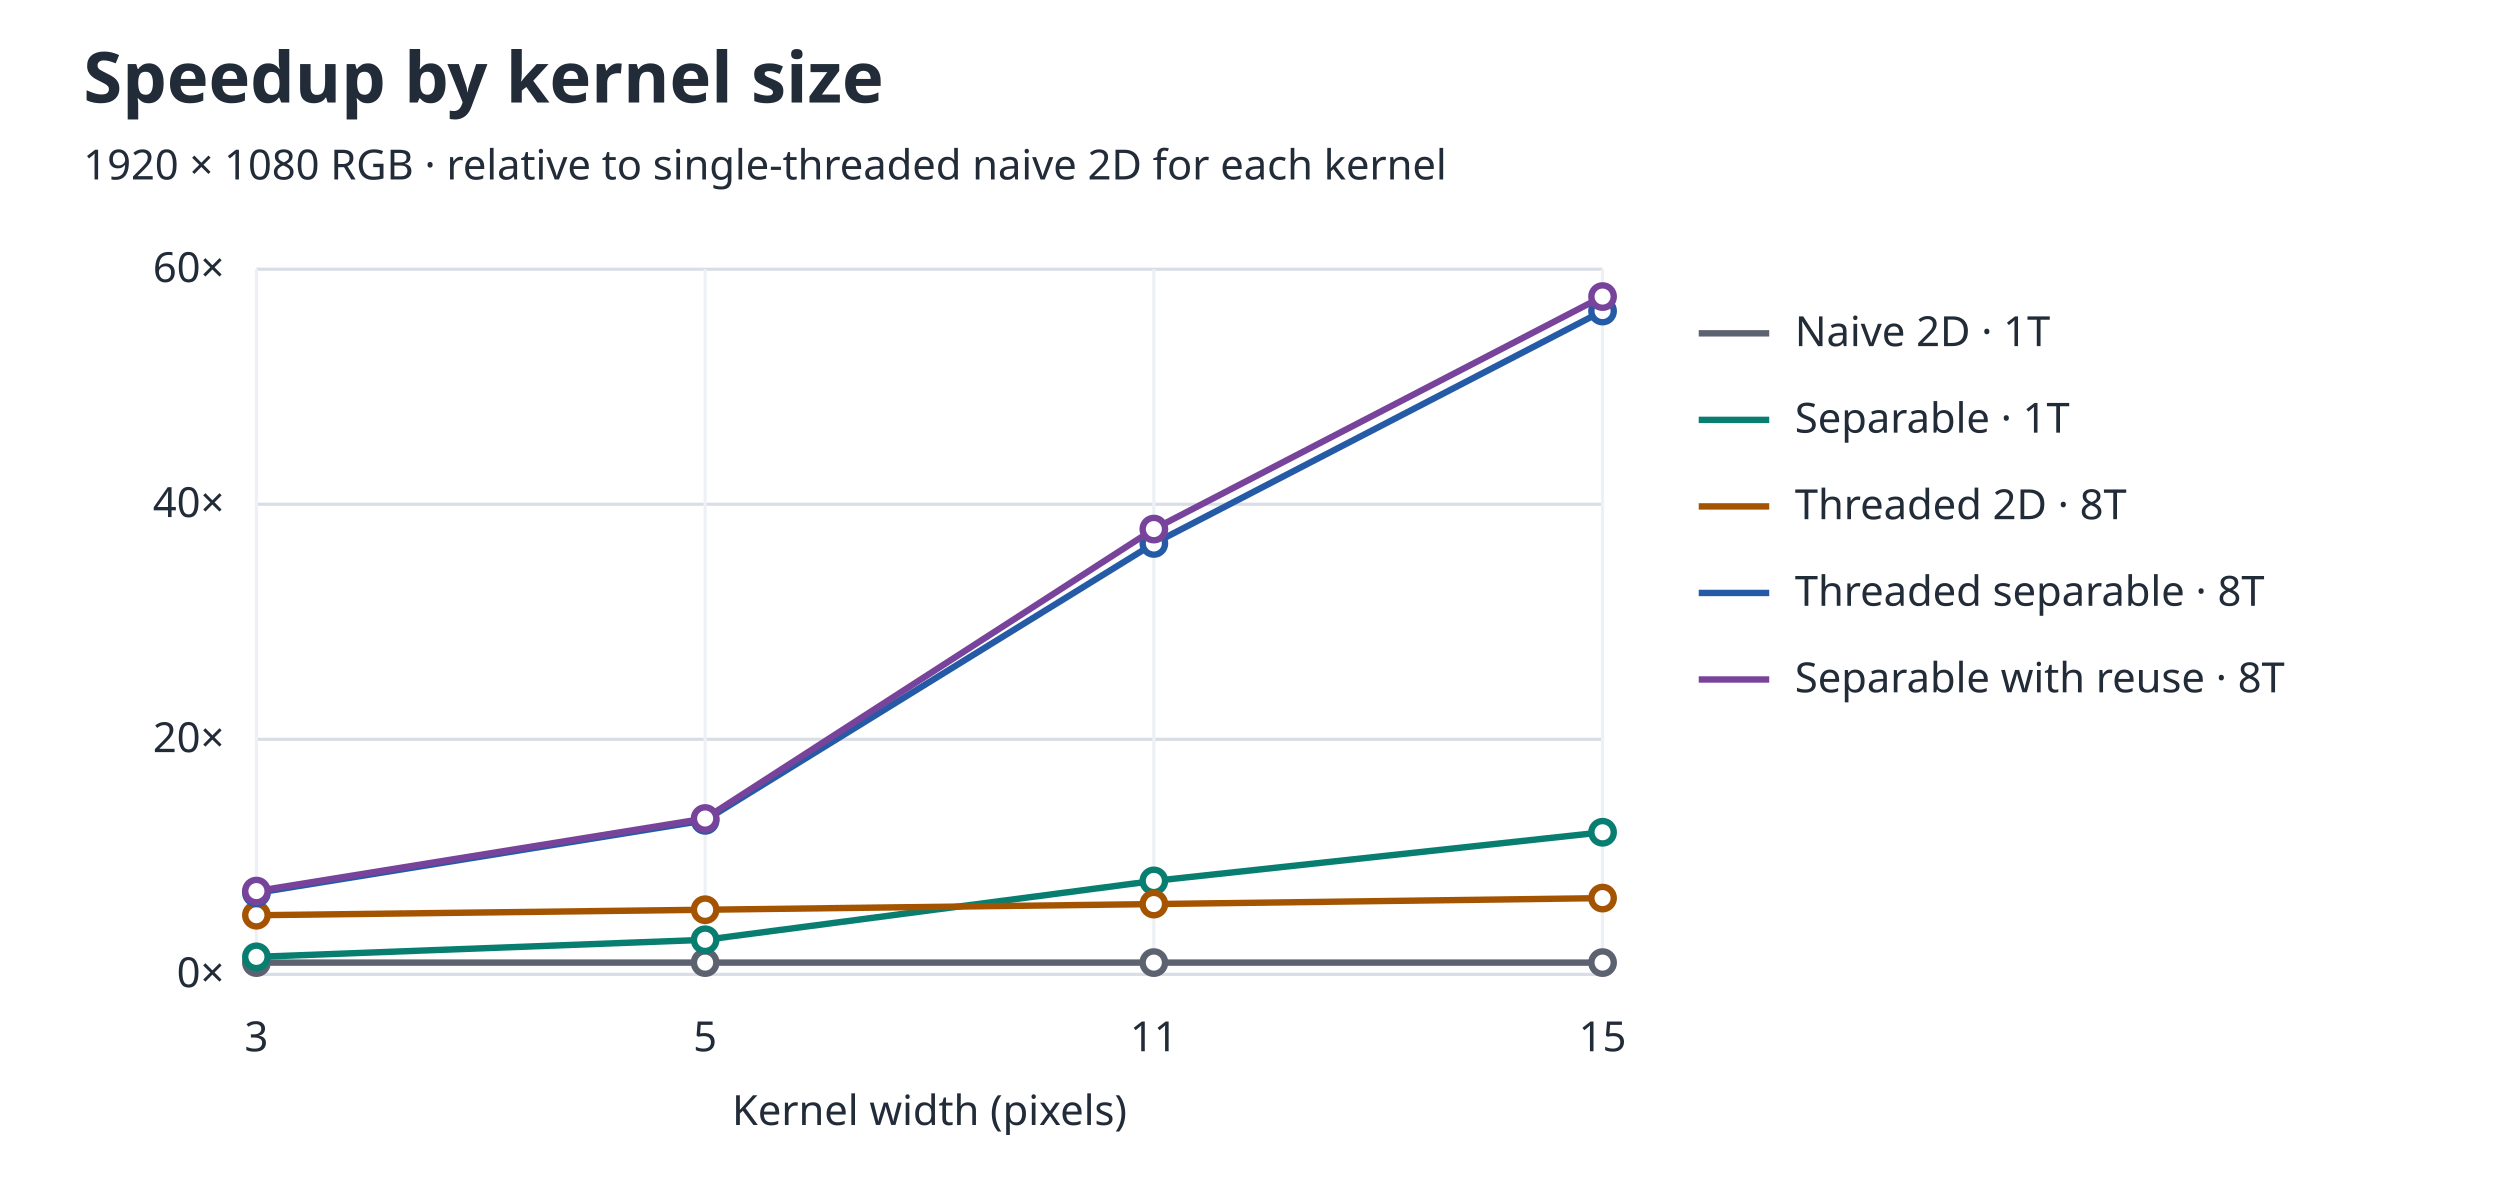
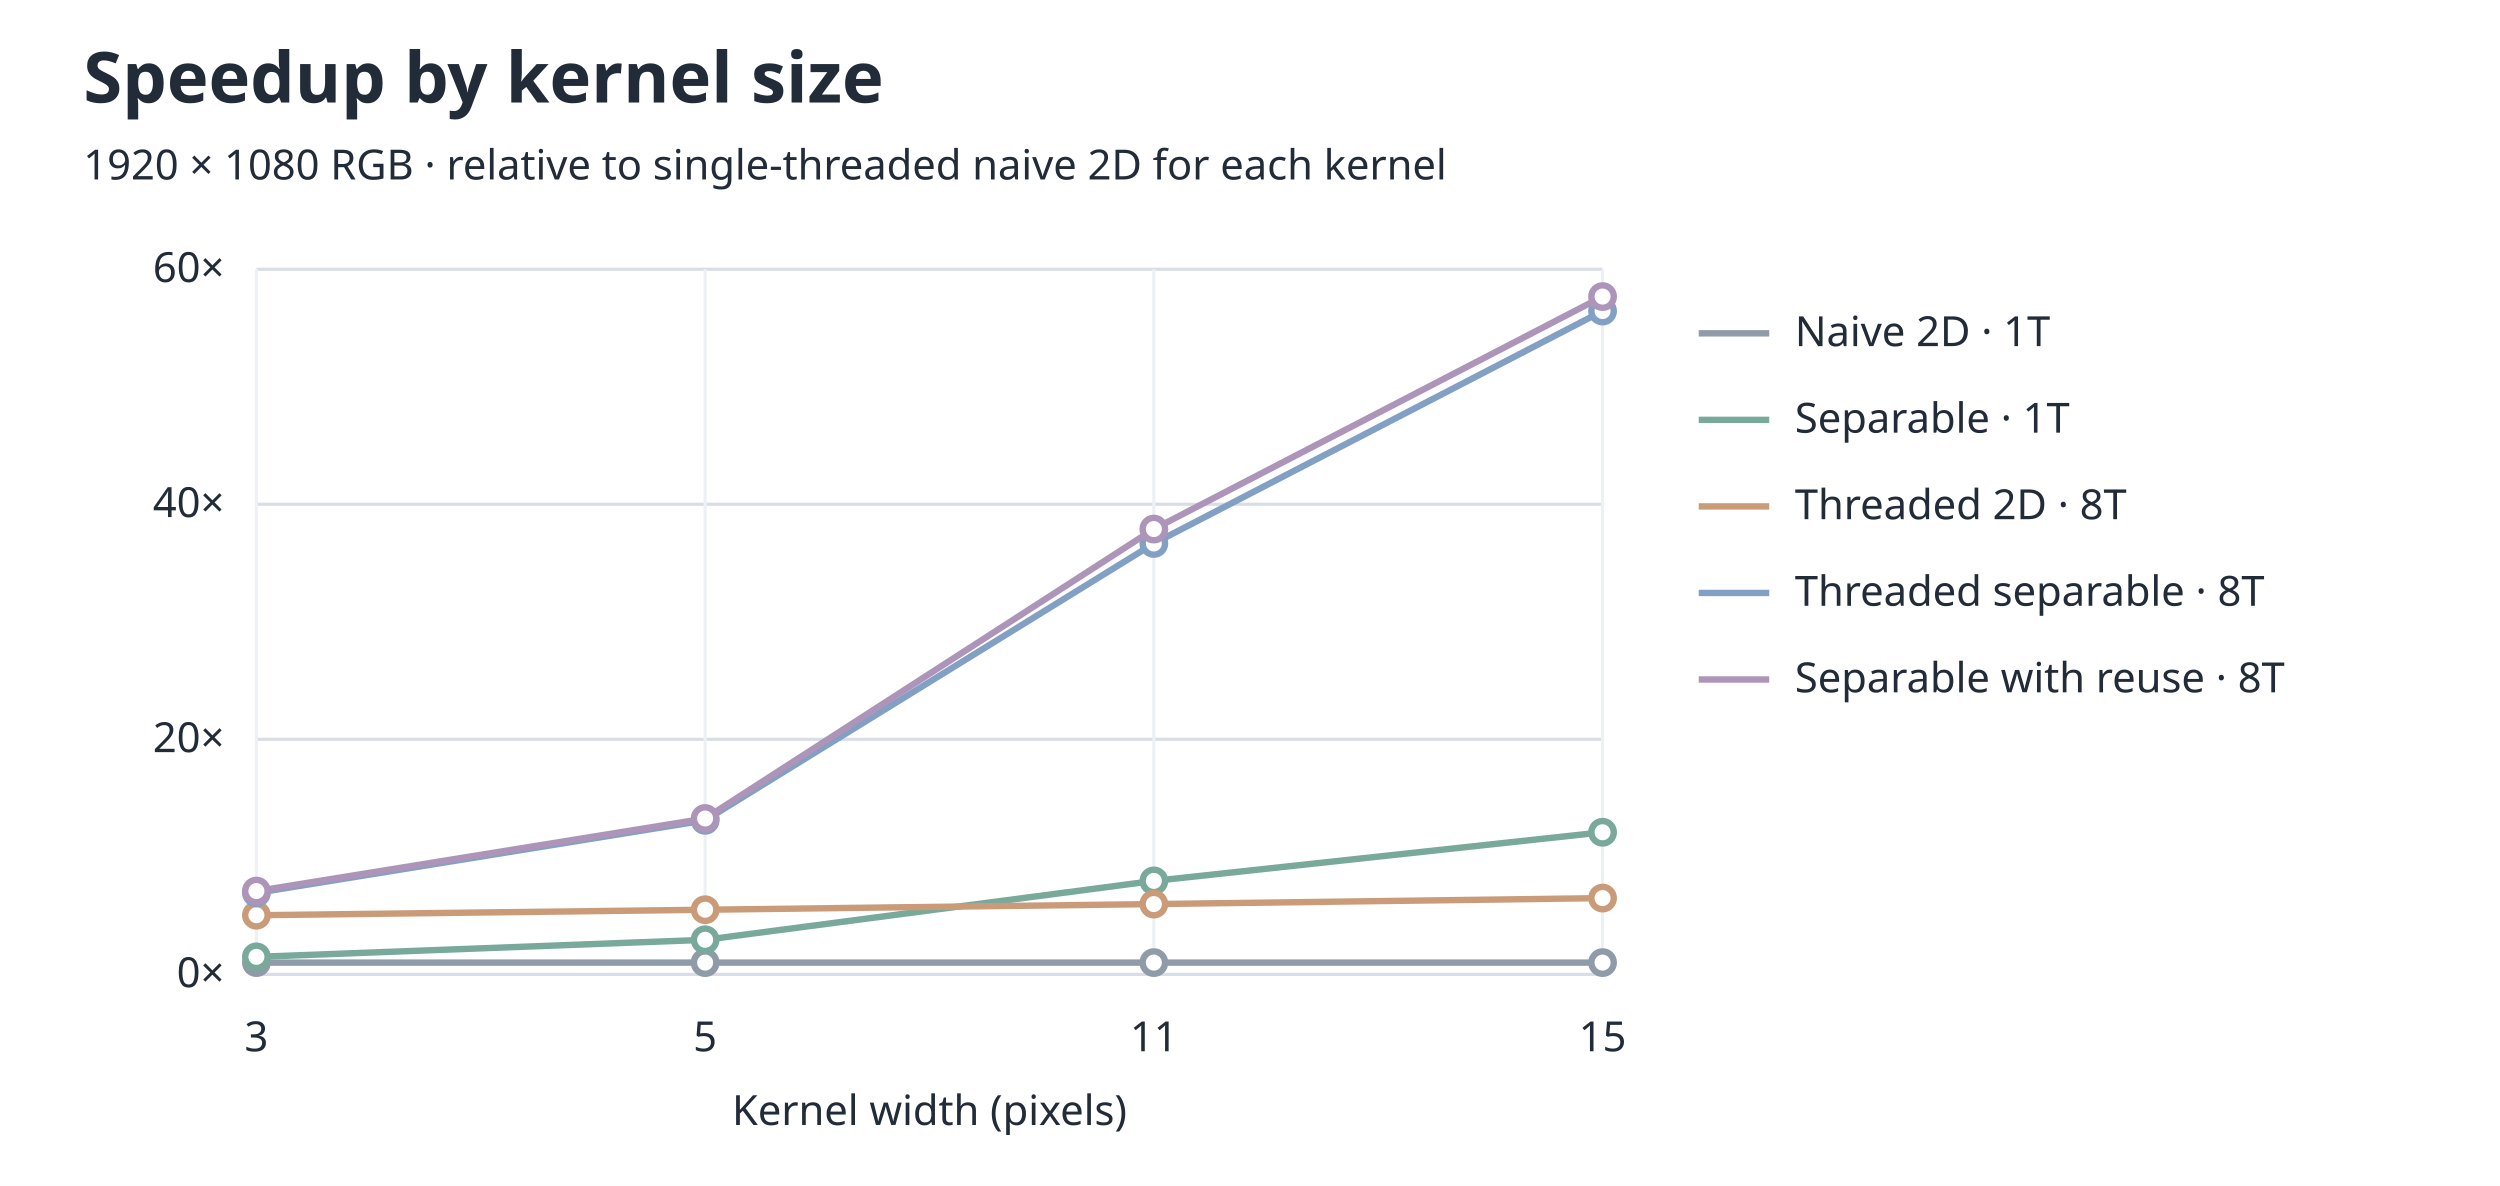
<svg xmlns="http://www.w3.org/2000/svg" width="780" height="370" viewBox="0 0 780 370" role="img" aria-labelledby="title">
  <rect width="780" height="370" fill="#fff" />
  <g font-family="system-ui, sans-serif" font-size="13" fill="#222b38">
    <text x="26" y="32" font-size="22" font-weight="650">Speedup by kernel size</text>
    <text x="26" y="56">1920 × 1080 RGB · relative to single-threaded naive 2D for each kernel</text>
    <line x1="80" y1="304" x2="500" y2="304" stroke="#d9dee6" />
    <text x="70" y="308" text-anchor="end">0×</text>
    <line x1="80" y1="230.667" x2="500" y2="230.667" stroke="#d9dee6" />
    <text x="70" y="234.667" text-anchor="end">20×</text>
    <line x1="80" y1="157.333" x2="500" y2="157.333" stroke="#d9dee6" />
    <text x="70" y="161.333" text-anchor="end">40×</text>
    <line x1="80" y1="84" x2="500" y2="84" stroke="#d9dee6" />
    <text x="70" y="88" text-anchor="end">60×</text>
    <line x1="80" y1="304" x2="80" y2="84" stroke="#edf0f4" />
    <text x="80" y="328" text-anchor="middle">3</text>
    <line x1="220" y1="304" x2="220" y2="84" stroke="#edf0f4" />
    <text x="220" y="328" text-anchor="middle">5</text>
    <line x1="360" y1="304" x2="360" y2="84" stroke="#edf0f4" />
    <text x="360" y="328" text-anchor="middle">11</text>
    <line x1="500" y1="304" x2="500" y2="84" stroke="#edf0f4" />
    <text x="500" y="328" text-anchor="middle">15</text>
    <text x="290" y="351" text-anchor="middle">Kernel width (pixels)</text>
-     <polyline points="80,300.333 220,300.333 360,300.333 500,300.333" fill="none" stroke="#5c6270" stroke-width="2" />
-     <circle cx="80" cy="300.333" r="3.5" fill="#fff" stroke="#5c6270" stroke-width="2" />
-     <circle cx="220" cy="300.333" r="3.5" fill="#fff" stroke="#5c6270" stroke-width="2" />
-     <circle cx="360" cy="300.333" r="3.5" fill="#fff" stroke="#5c6270" stroke-width="2" />
-     <circle cx="500" cy="300.333" r="3.5" fill="#fff" stroke="#5c6270" stroke-width="2" />
-     <line x1="530" y1="104" x2="552" y2="104" stroke="#5c6270" stroke-width="2" />
+     <polyline points="80,300.333 220,300.333 360,300.333 500,300.333" fill="none" stroke="#909ba8" stroke-width="2" />
+     <circle cx="80" cy="300.333" r="3.5" fill="#fff" stroke="#909ba8" stroke-width="2" />
+     <circle cx="220" cy="300.333" r="3.5" fill="#fff" stroke="#909ba8" stroke-width="2" />
+     <circle cx="360" cy="300.333" r="3.5" fill="#fff" stroke="#909ba8" stroke-width="2" />
+     <circle cx="500" cy="300.333" r="3.5" fill="#fff" stroke="#909ba8" stroke-width="2" />
+     <line x1="530" y1="104" x2="552" y2="104" stroke="#909ba8" stroke-width="2" />
    <text x="560" y="108">Naive 2D · 1T</text>
-     <polyline points="80,298.539 220,293.214 360,274.842 500,259.667" fill="none" stroke="#087e70" stroke-width="2" />
-     <circle cx="80" cy="298.539" r="3.5" fill="#fff" stroke="#087e70" stroke-width="2" />
-     <circle cx="220" cy="293.214" r="3.5" fill="#fff" stroke="#087e70" stroke-width="2" />
-     <circle cx="360" cy="274.842" r="3.5" fill="#fff" stroke="#087e70" stroke-width="2" />
-     <circle cx="500" cy="259.667" r="3.5" fill="#fff" stroke="#087e70" stroke-width="2" />
-     <line x1="530" y1="131" x2="552" y2="131" stroke="#087e70" stroke-width="2" />
+     <polyline points="80,298.539 220,293.214 360,274.842 500,259.667" fill="none" stroke="#78a99b" stroke-width="2" />
+     <circle cx="80" cy="298.539" r="3.5" fill="#fff" stroke="#78a99b" stroke-width="2" />
+     <circle cx="220" cy="293.214" r="3.5" fill="#fff" stroke="#78a99b" stroke-width="2" />
+     <circle cx="360" cy="274.842" r="3.5" fill="#fff" stroke="#78a99b" stroke-width="2" />
+     <circle cx="500" cy="259.667" r="3.5" fill="#fff" stroke="#78a99b" stroke-width="2" />
+     <line x1="530" y1="131" x2="552" y2="131" stroke="#78a99b" stroke-width="2" />
    <text x="560" y="135">Separable · 1T</text>
-     <polyline points="80,285.548 220,283.839 360,282.074 500,280.204" fill="none" stroke="#a45400" stroke-width="2" />
-     <circle cx="80" cy="285.548" r="3.5" fill="#fff" stroke="#a45400" stroke-width="2" />
-     <circle cx="220" cy="283.839" r="3.5" fill="#fff" stroke="#a45400" stroke-width="2" />
-     <circle cx="360" cy="282.074" r="3.5" fill="#fff" stroke="#a45400" stroke-width="2" />
-     <circle cx="500" cy="280.204" r="3.5" fill="#fff" stroke="#a45400" stroke-width="2" />
-     <line x1="530" y1="158" x2="552" y2="158" stroke="#a45400" stroke-width="2" />
+     <polyline points="80,285.548 220,283.839 360,282.074 500,280.204" fill="none" stroke="#c99b79" stroke-width="2" />
+     <circle cx="80" cy="285.548" r="3.5" fill="#fff" stroke="#c99b79" stroke-width="2" />
+     <circle cx="220" cy="283.839" r="3.5" fill="#fff" stroke="#c99b79" stroke-width="2" />
+     <circle cx="360" cy="282.074" r="3.5" fill="#fff" stroke="#c99b79" stroke-width="2" />
+     <circle cx="500" cy="280.204" r="3.5" fill="#fff" stroke="#c99b79" stroke-width="2" />
+     <line x1="530" y1="158" x2="552" y2="158" stroke="#c99b79" stroke-width="2" />
    <text x="560" y="162">Threaded 2D · 8T</text>
-     <polyline points="80,278.571 220,255.948 360,169.563 500,97.049" fill="none" stroke="#255ba6" stroke-width="2" />
-     <circle cx="80" cy="278.571" r="3.5" fill="#fff" stroke="#255ba6" stroke-width="2" />
-     <circle cx="220" cy="255.948" r="3.5" fill="#fff" stroke="#255ba6" stroke-width="2" />
-     <circle cx="360" cy="169.563" r="3.5" fill="#fff" stroke="#255ba6" stroke-width="2" />
-     <circle cx="500" cy="97.049" r="3.5" fill="#fff" stroke="#255ba6" stroke-width="2" />
-     <line x1="530" y1="185" x2="552" y2="185" stroke="#255ba6" stroke-width="2" />
+     <polyline points="80,278.571 220,255.948 360,169.563 500,97.049" fill="none" stroke="#829fc4" stroke-width="2" />
+     <circle cx="80" cy="278.571" r="3.5" fill="#fff" stroke="#829fc4" stroke-width="2" />
+     <circle cx="220" cy="255.948" r="3.5" fill="#fff" stroke="#829fc4" stroke-width="2" />
+     <circle cx="360" cy="169.563" r="3.5" fill="#fff" stroke="#829fc4" stroke-width="2" />
+     <circle cx="500" cy="97.049" r="3.5" fill="#fff" stroke="#829fc4" stroke-width="2" />
+     <line x1="530" y1="185" x2="552" y2="185" stroke="#829fc4" stroke-width="2" />
    <text x="560" y="189">Threaded separable · 8T</text>
-     <polyline points="80,278.016 220,255.373 360,165.073 500,92.53" fill="none" stroke="#78439a" stroke-width="2" />
-     <circle cx="80" cy="278.016" r="3.5" fill="#fff" stroke="#78439a" stroke-width="2" />
-     <circle cx="220" cy="255.373" r="3.5" fill="#fff" stroke="#78439a" stroke-width="2" />
-     <circle cx="360" cy="165.073" r="3.5" fill="#fff" stroke="#78439a" stroke-width="2" />
-     <circle cx="500" cy="92.53" r="3.5" fill="#fff" stroke="#78439a" stroke-width="2" />
-     <line x1="530" y1="212" x2="552" y2="212" stroke="#78439a" stroke-width="2" />
+     <polyline points="80,278.016 220,255.373 360,165.073 500,92.53" fill="none" stroke="#ad94b9" stroke-width="2" />
+     <circle cx="80" cy="278.016" r="3.5" fill="#fff" stroke="#ad94b9" stroke-width="2" />
+     <circle cx="220" cy="255.373" r="3.5" fill="#fff" stroke="#ad94b9" stroke-width="2" />
+     <circle cx="360" cy="165.073" r="3.5" fill="#fff" stroke="#ad94b9" stroke-width="2" />
+     <circle cx="500" cy="92.53" r="3.5" fill="#fff" stroke="#ad94b9" stroke-width="2" />
+     <line x1="530" y1="212" x2="552" y2="212" stroke="#ad94b9" stroke-width="2" />
    <text x="560" y="216">Separable with reuse · 8T</text>
  </g>
</svg>
